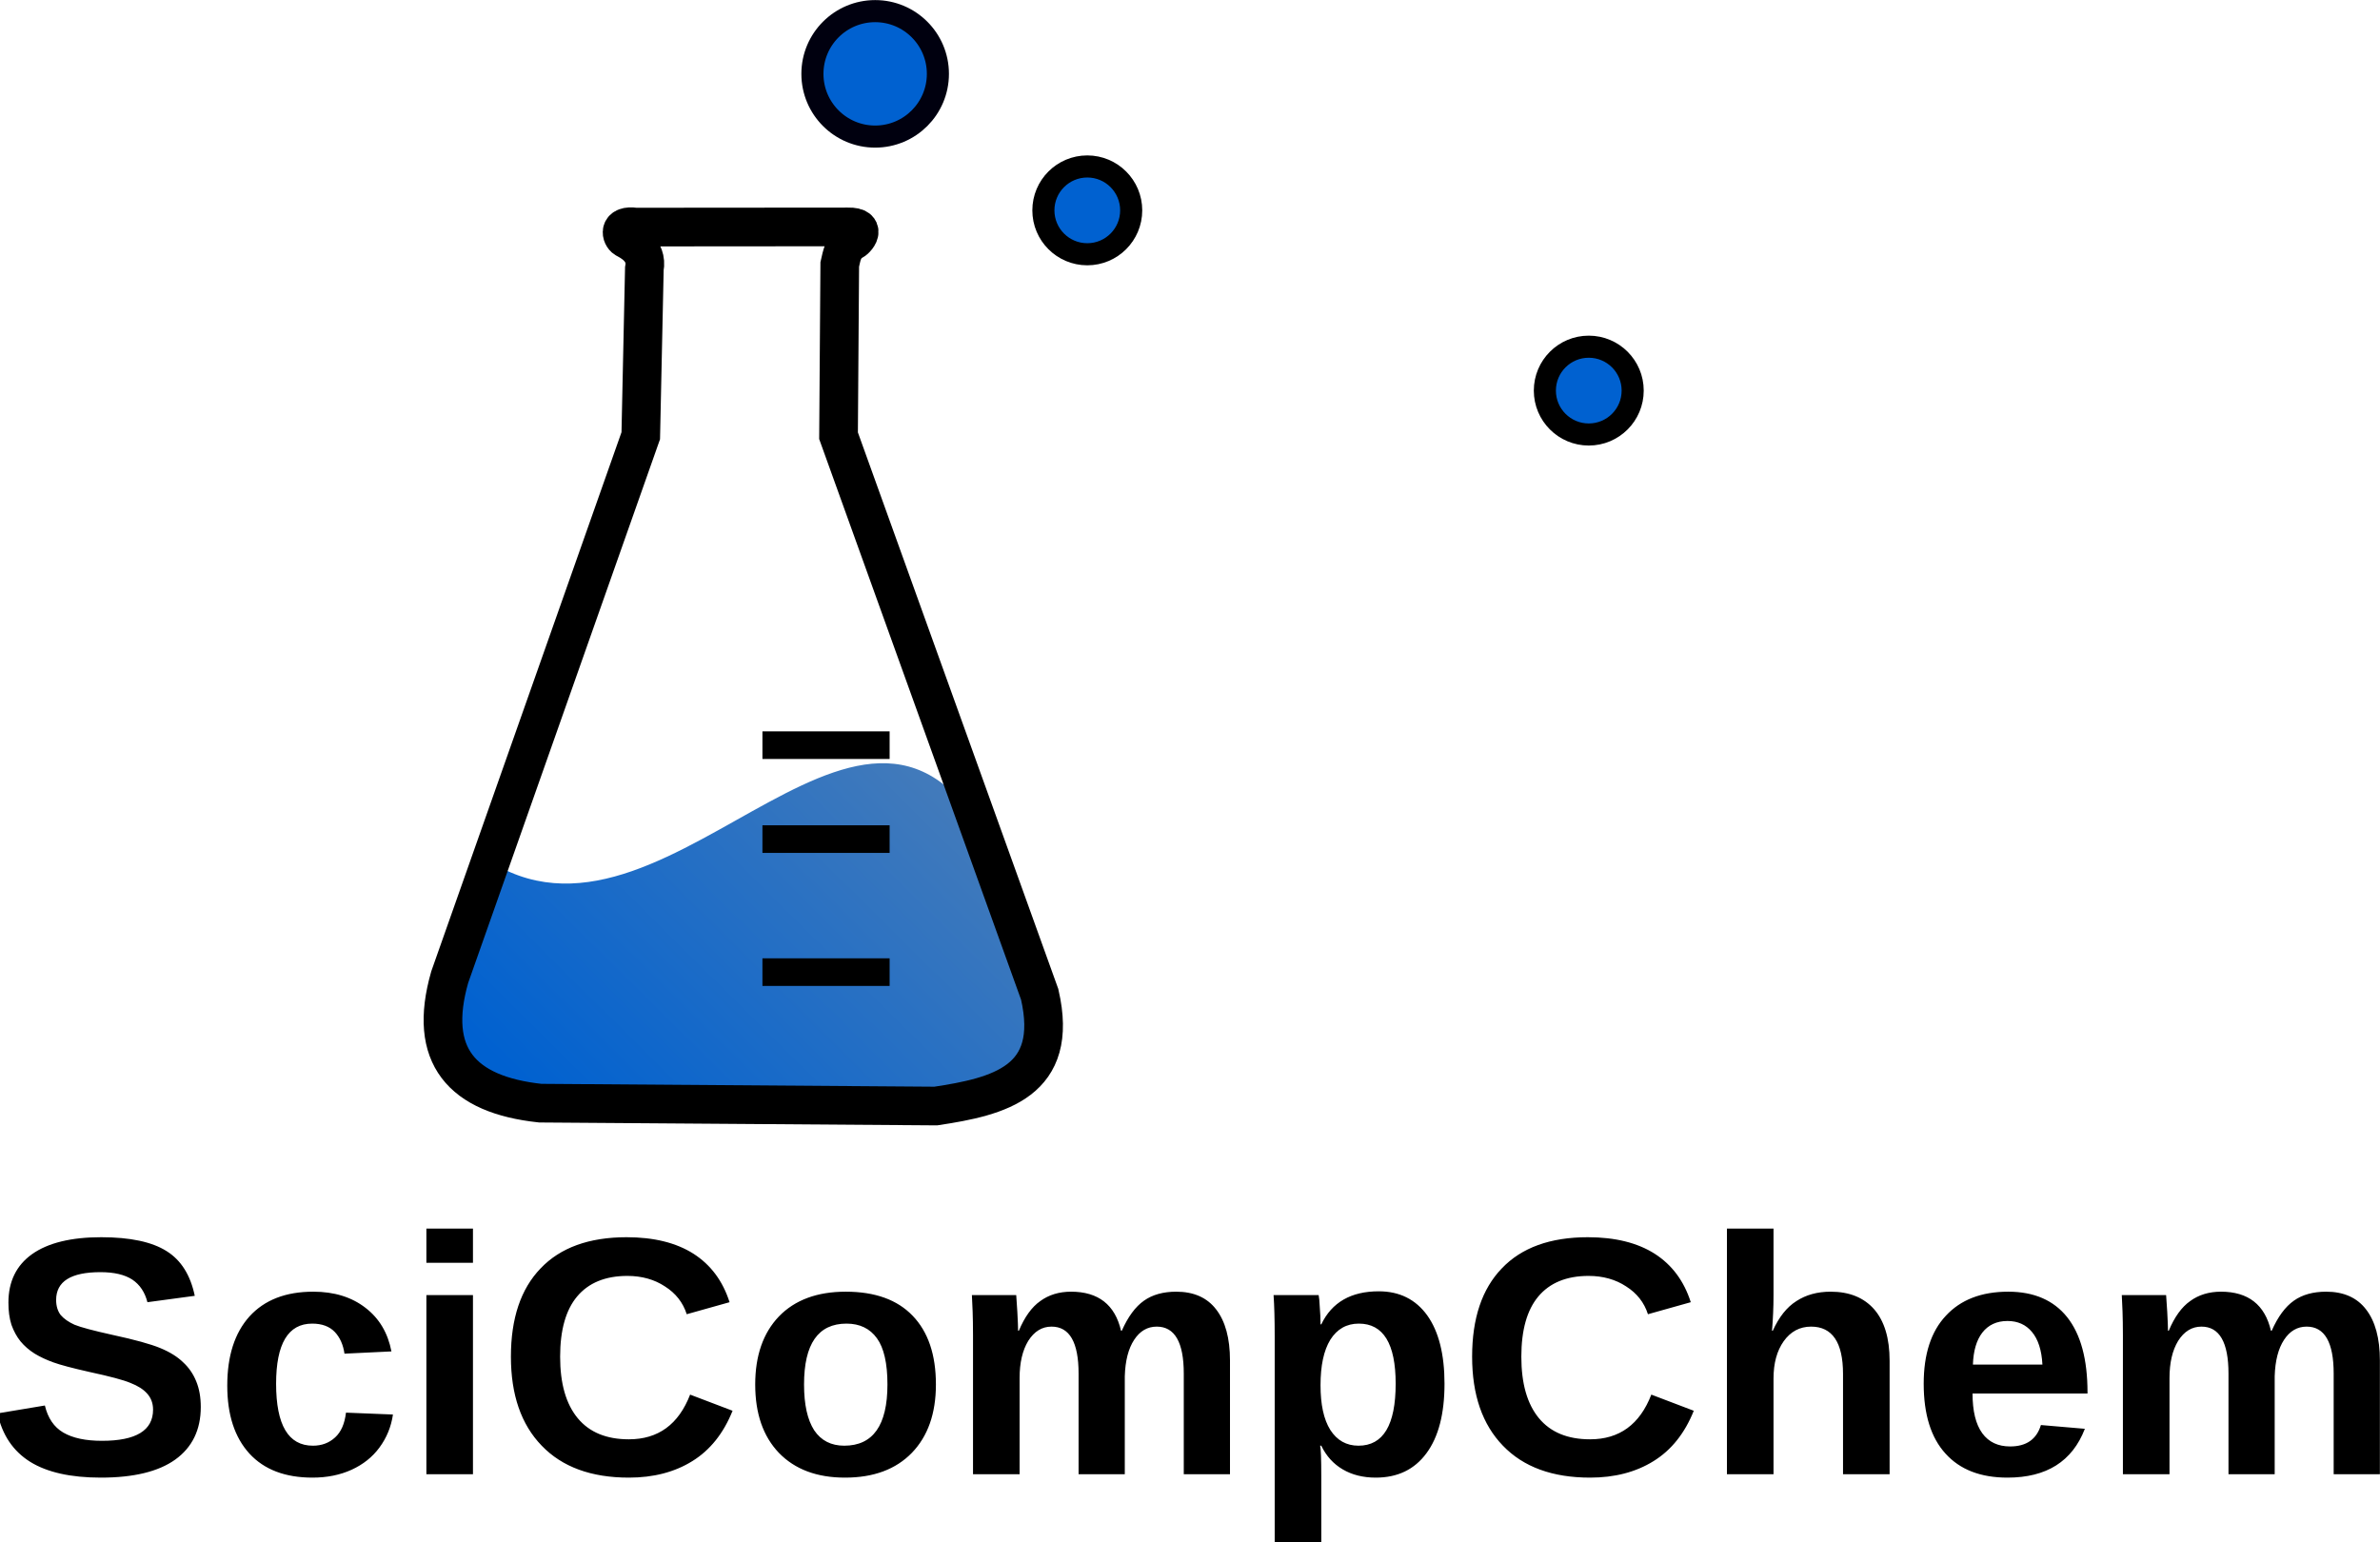
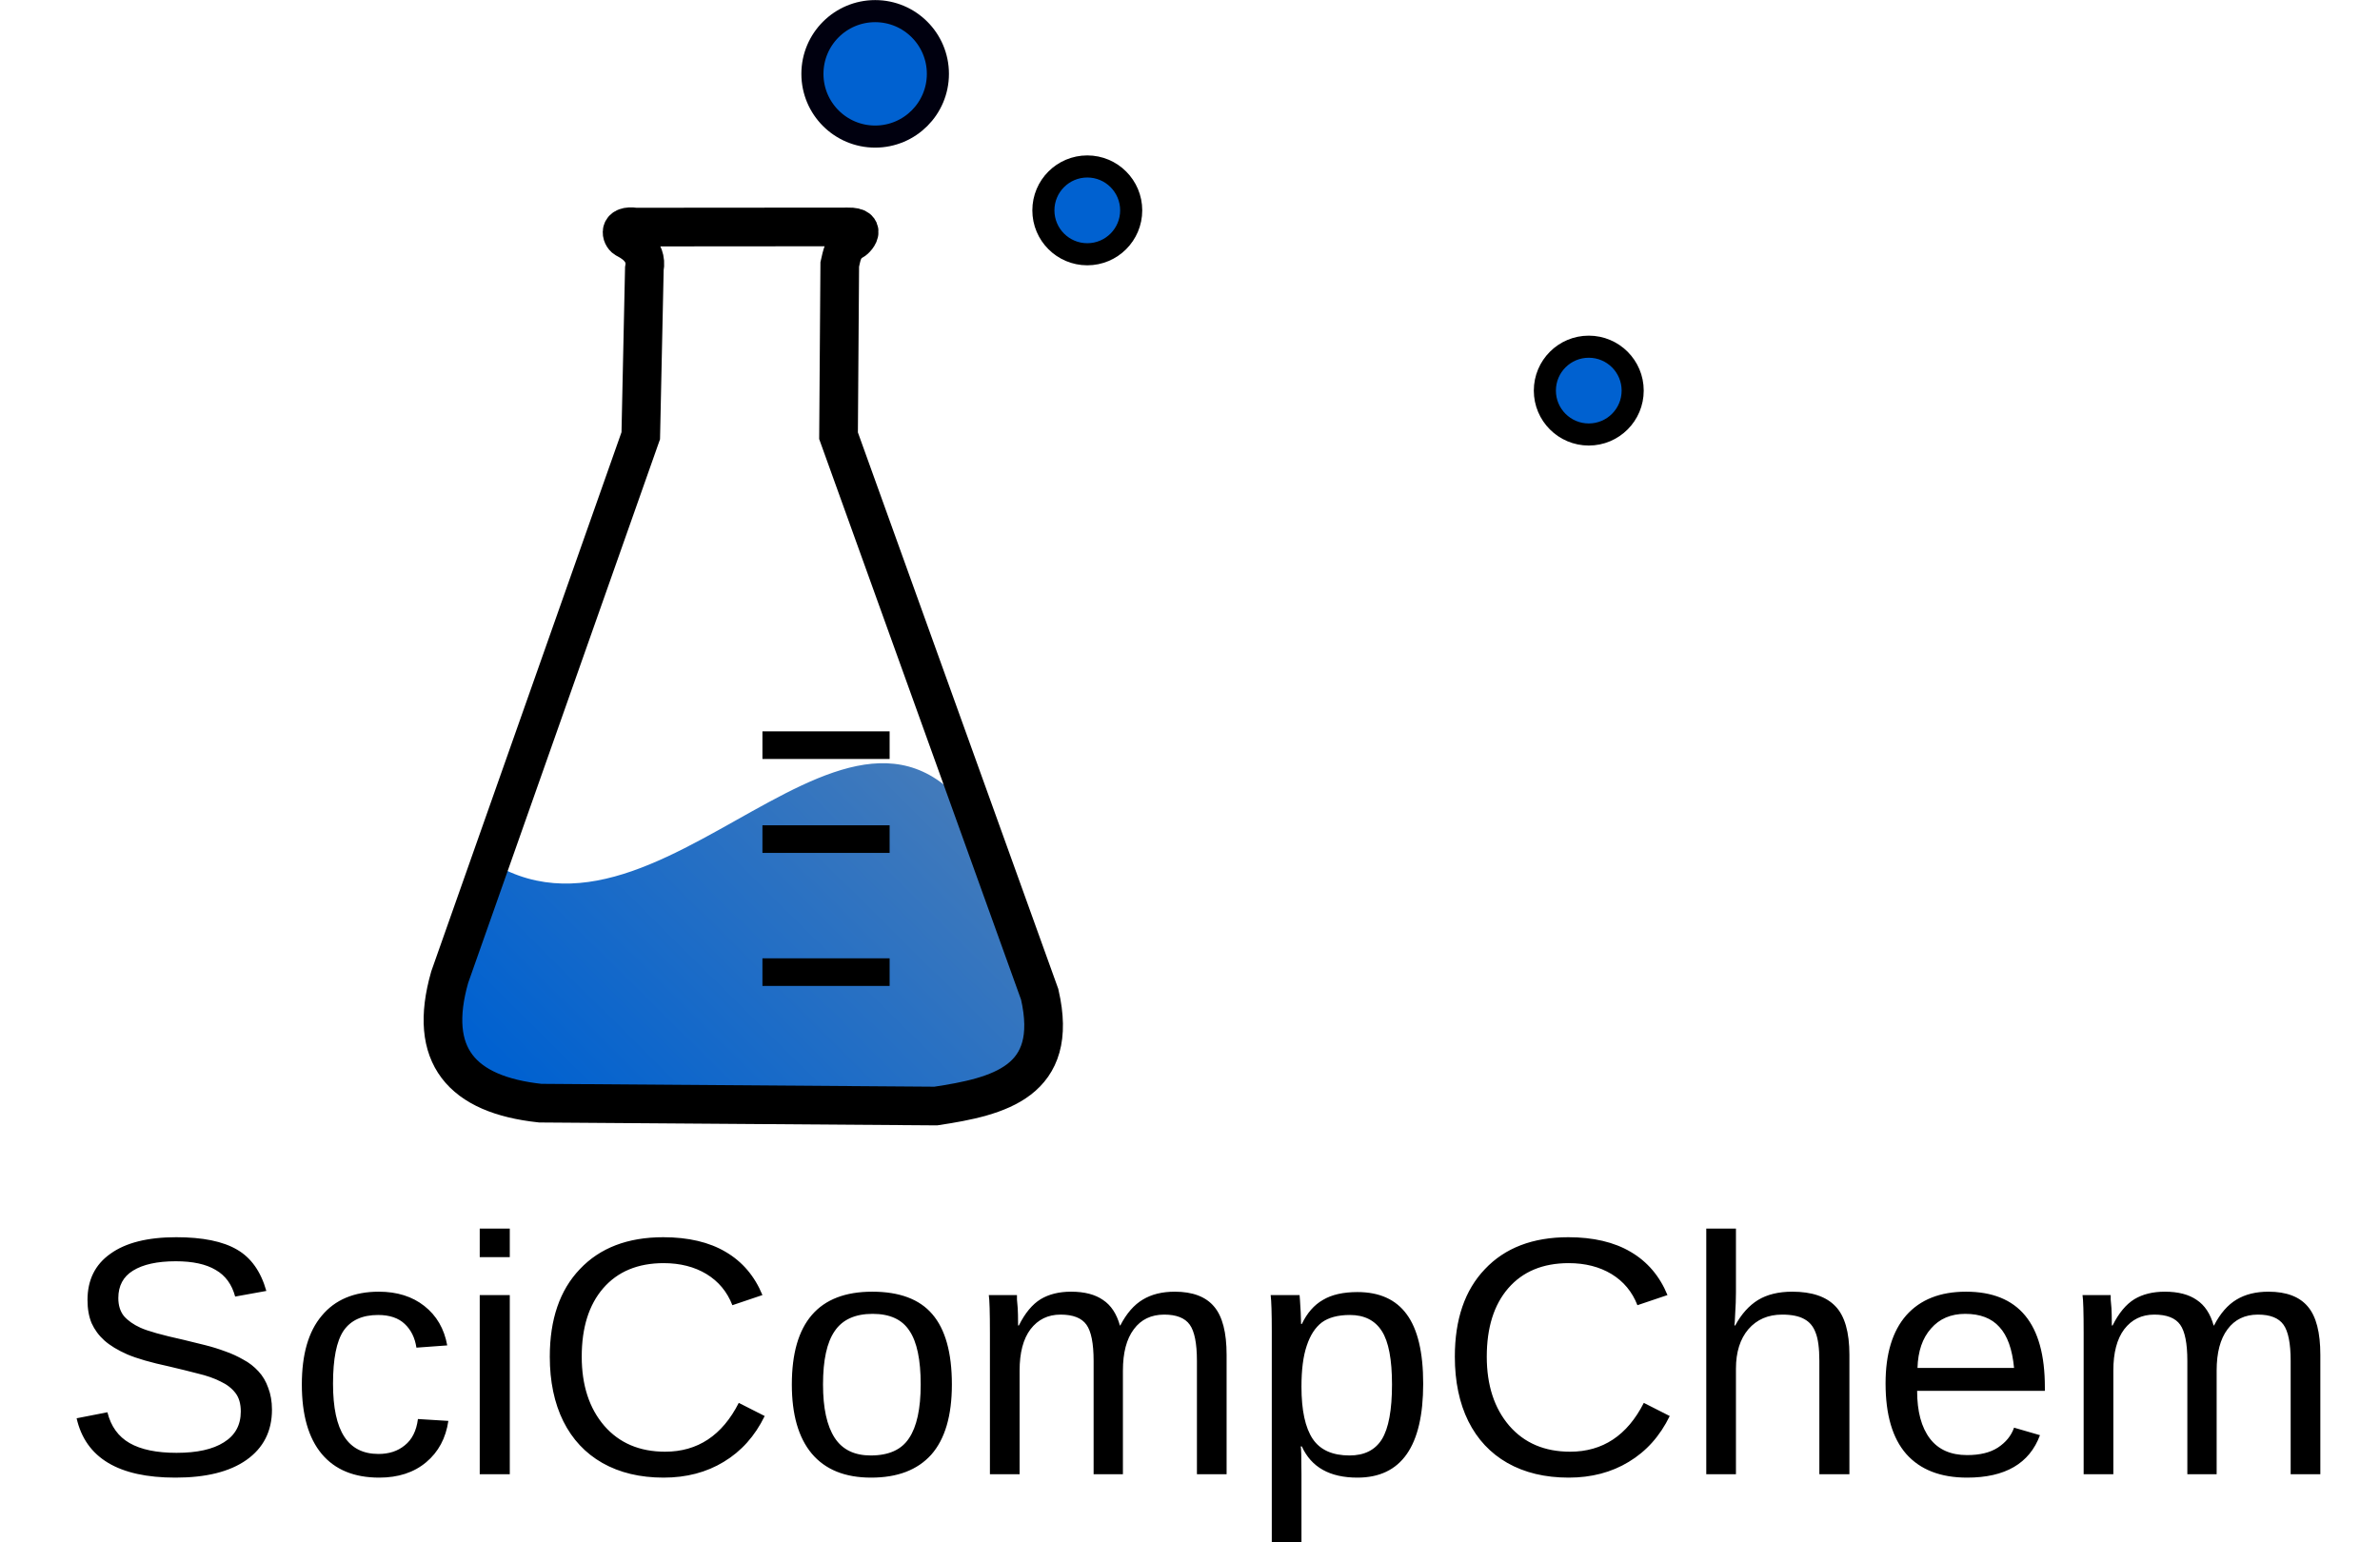
<svg xmlns="http://www.w3.org/2000/svg" xmlns:xlink="http://www.w3.org/1999/xlink" width="3.897in" height="2.524in" viewBox="0 0 98.984 64.102" version="1.1" id="svg8">
  <defs id="defs2">
    <linearGradient id="linearGradient5402">
      <stop style="stop-color:#000000;stop-opacity:1;" offset="0" id="stop5400" />
    </linearGradient>
    <linearGradient id="linearGradient5378">
      <stop style="stop-color:#000000;stop-opacity:1;" offset="0" id="stop5376" />
    </linearGradient>
    <linearGradient id="linearGradient4699">
      <stop style="stop-color:#005200;stop-opacity:1;" offset="0" id="stop4697" />
    </linearGradient>
    <linearGradient id="linearGradient4693">
      <stop style="stop-color:#005200;stop-opacity:1;" offset="0" id="stop4691" />
    </linearGradient>
    <linearGradient id="linearGradient4687">
      <stop style="stop-color:#007b00;stop-opacity:1;" offset="0" id="stop4685" />
    </linearGradient>
    <linearGradient id="linearGradient4659">
      <stop style="stop-color:#8300bd;stop-opacity:1;" offset="0" id="stop4657" />
    </linearGradient>
    <linearGradient id="linearGradient4651">
      <stop style="stop-color:#0061d0;stop-opacity:1;" offset="0" id="stop4649" />
    </linearGradient>
    <linearGradient id="linearGradient4645">
      <stop style="stop-color:#005200;stop-opacity:1;" offset="0" id="stop4641" />
      <stop style="stop-color:#005200;stop-opacity:0;" offset="1" id="stop4643" />
    </linearGradient>
    <linearGradient id="liquid_gradient">
      <stop style="stop-color:#0061d0;stop-opacity:1" offset="0" id="stop4029" />
      <stop style="stop-color:#9d9d9d;stop-opacity:1" offset="1" id="stop4031" />
    </linearGradient>
    <linearGradient xlink:href="#liquid_gradient" id="linearGradient4027" x1="11.298" y1="25.043" x2="26.587" y2="9.589" gradientUnits="userSpaceOnUse" />
  </defs>
  <g id="layer1" transform="translate(-13.70433,3.46777)">
-     <text xml:space="preserve" style="font-size:14.111px;line-height:1.25;font-family:Arial;-inkscape-font-specification:Arial;letter-spacing:0px;fill:#000000;stroke-width:0.265" x="13.194" y="57.851" id="text835">
-       <tspan id="tspan833" x="13.194" y="57.851" style="font-style:normal;font-variant:normal;font-weight:bold;font-stretch:normal;font-size:14.111px;font-family:Arial;-inkscape-font-specification:'Arial Bold';fill:#000000;stroke-width:0.265">SciCompChem</tspan>
+     <text xml:space="preserve" style="font-size:14.111px;line-height:1.25;font-family:Arial;-inkscape-font-specification:Arial;letter-spacing:0px;fill:#000000;stroke-width:0.265" x="16.249" y="57.851" id="text835">
+       <tspan id="tspan833" x="16.249" y="57.851" style="font-style:normal;font-variant:normal;font-weight:normal;font-stretch:normal;font-size:14.111px;font-family:Arial;-inkscape-font-specification:Arial;fill:#000000;stroke-width:0.265">SciCompChem</tspan>
    </text>
    <g id="g836" transform="matrix(2.296965,0,0,2.296965,10.22207,-15.10931)">
      <path id="path4297-3" style="display:inline;fill:url(#linearGradient4027);fill-opacity:1;fill-rule:evenodd;stroke:none;stroke-width:0.2;stroke-linecap:butt;stroke-linejoin:miter;stroke-miterlimit:4;stroke-dasharray:none;stroke-opacity:1" d="m 10.445,20.703 -0.696,1.971 c -0.408,1.424 0.217,2.13 1.639,2.283 l 7.161,0.052 c 0.917,-0.262 1.957,-0.349 1.882,-2.023 l -0.822,-2.283 c -2.219,-4.934 -5.854,1.972 -9.164,3e-6 z" />
      <path id="path4152" d="M 15.321,22.671 H 17.624" style="display:inline;fill:none;fill-rule:evenodd;stroke:#000000;stroke-width:0.5;stroke-linecap:butt;stroke-linejoin:miter;stroke-miterlimit:4;stroke-dasharray:none;stroke-opacity:1" />
      <path style="display:inline;fill:none;fill-rule:evenodd;stroke:#000000;stroke-width:0.5;stroke-linecap:butt;stroke-linejoin:miter;stroke-miterlimit:4;stroke-dasharray:none;stroke-opacity:1" d="M 15.321,20.262 H 17.624" id="path4154" />
      <path id="path4156" d="M 15.321,18.561 H 17.624" style="display:inline;fill:none;fill-rule:evenodd;stroke:#000000;stroke-width:0.5;stroke-linecap:butt;stroke-linejoin:miter;stroke-miterlimit:4;stroke-dasharray:none;stroke-opacity:1" />
      <circle style="fill:#0061d0;fill-opacity:1;stroke:#00000f;stroke-width:0.4;stroke-miterlimit:4;stroke-dasharray:none;stroke-opacity:1" id="path1460" cx="17.362" cy="6.404" r="1.136" />
      <circle r="0.795" cy="8.876" cx="-21.203" id="path1460-2" style="fill:#0061d0;fill-opacity:1;stroke:#000000;stroke-width:0.4;stroke-miterlimit:4;stroke-dasharray:none;stroke-opacity:1" transform="scale(-1,1)" />
      <circle r="0.795" cy="12.14" cx="-30.283" id="path1460-2-7" style="fill:#0061d0;fill-opacity:1;stroke:#000000;stroke-width:0.4;stroke-miterlimit:4;stroke-dasharray:none;stroke-opacity:1" transform="scale(-1,1)" />
      <path id="path4297" d="m 13.118,12.957 -3.459,9.804 c -0.408,1.424 0.217,2.13 1.639,2.283 l 7.162,0.052 c 1.14,-0.172 2.247,-0.438 1.881,-2.023 L 16.699,12.957 16.721,9.856 c 0.042,-0.181 0.051,-0.293 0.221,-0.427 0.015,0.038 0.33,-0.266 -0.075,-0.253 l -3.845,0.003 c -0.325,-0.047 -0.253,0.167 -0.182,0.208 0.072,0.041 0.412,0.195 0.343,0.549 z" style="display:inline;fill:none;fill-opacity:1;fill-rule:evenodd;stroke:#000000;stroke-width:0.7;stroke-linecap:butt;stroke-linejoin:miter;stroke-miterlimit:4;stroke-dasharray:none;stroke-opacity:1" />
    </g>
  </g>
</svg>
